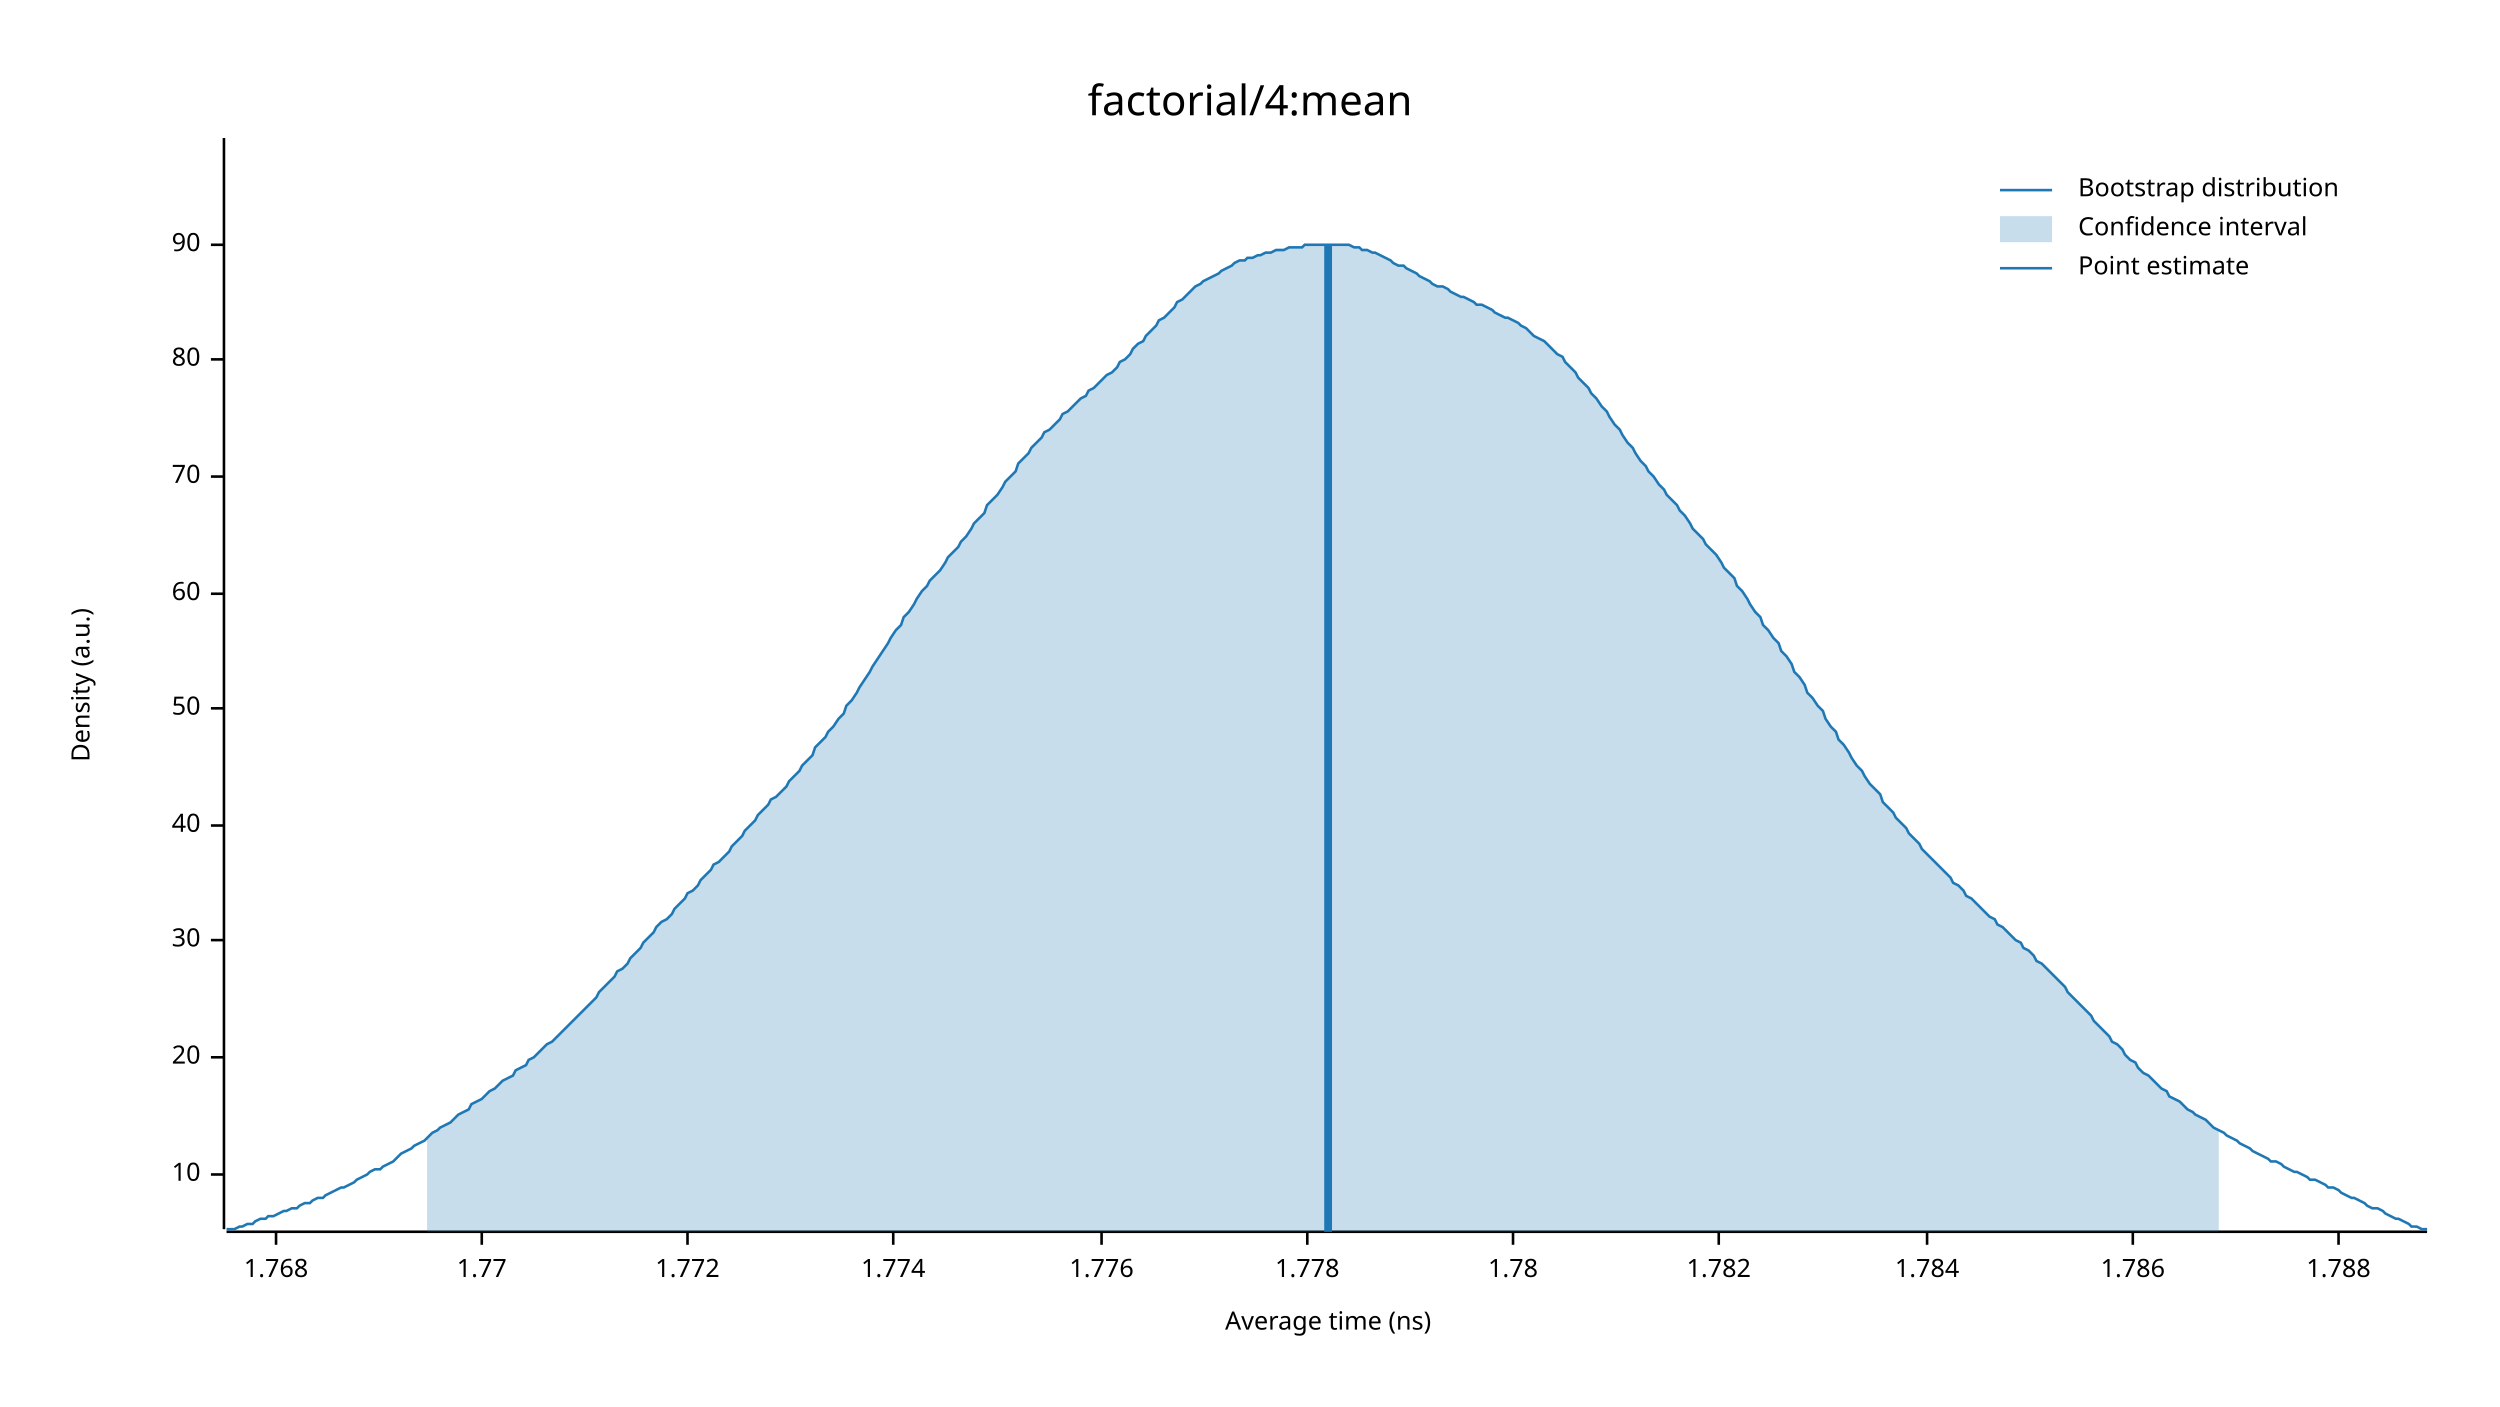
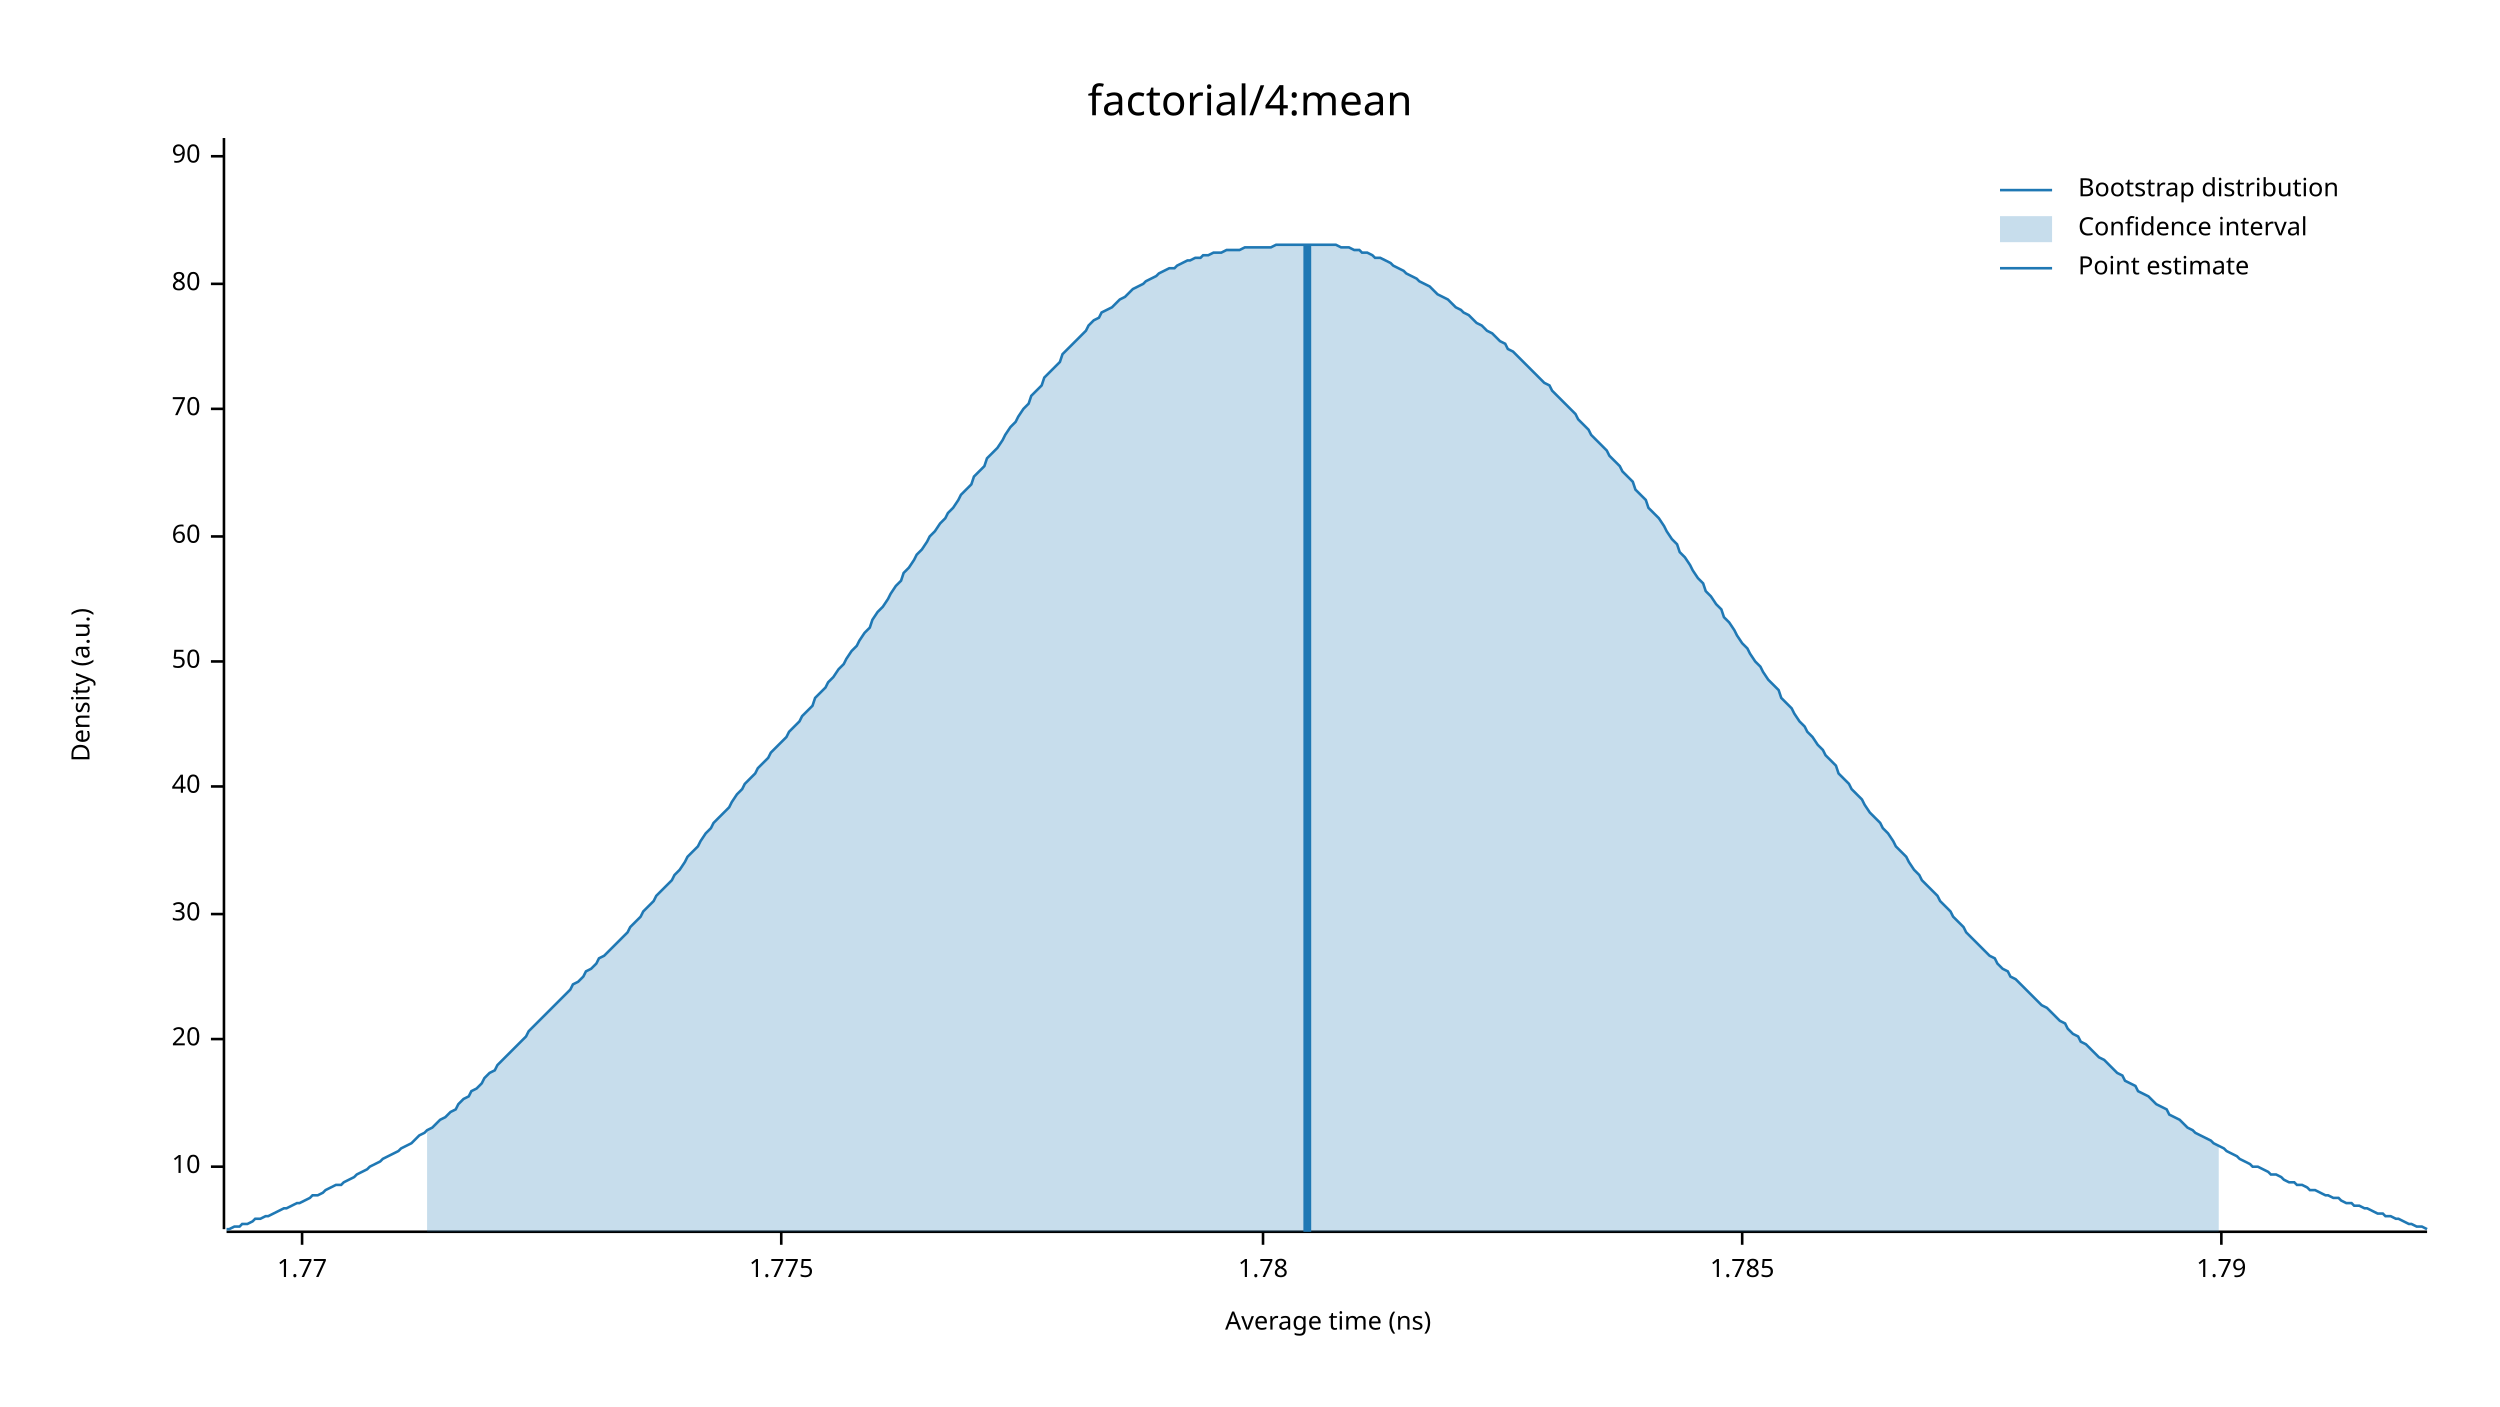
<svg xmlns="http://www.w3.org/2000/svg" width="960" height="540" viewBox="0 0 960 540">
  <text x="480" y="32" dy="0.76em" text-anchor="middle" font-family="sans-serif" font-size="16.129" opacity="1" fill="#000000">
factorial/4:mean
</text>
  <text x="27" y="263" dy="0.76em" text-anchor="middle" font-family="sans-serif" font-size="9.677" opacity="1" fill="#000000" transform="rotate(270, 27, 263)">
Density (a.u.)
</text>
  <text x="510" y="513" dy="-0.5ex" text-anchor="middle" font-family="sans-serif" font-size="9.677" opacity="1" fill="#000000">
Average time (ns)
</text>
  <polyline fill="none" opacity="1" stroke="#000000" stroke-width="1" points="86,53 86,472 " />
-   <text x="77" y="451" dy="0.5ex" text-anchor="end" font-family="sans-serif" font-size="9.677" opacity="1" fill="#000000">
+   <text x="77" y="448" dy="0.5ex" text-anchor="end" font-family="sans-serif" font-size="9.677" opacity="1" fill="#000000">
10
</text>
-   <polyline fill="none" opacity="1" stroke="#000000" stroke-width="1" points="81,451 86,451 " />
-   <text x="77" y="406" dy="0.5ex" text-anchor="end" font-family="sans-serif" font-size="9.677" opacity="1" fill="#000000">
+   <polyline fill="none" opacity="1" stroke="#000000" stroke-width="1" points="81,448 86,448 " />
+   <text x="77" y="399" dy="0.5ex" text-anchor="end" font-family="sans-serif" font-size="9.677" opacity="1" fill="#000000">
20
</text>
-   <polyline fill="none" opacity="1" stroke="#000000" stroke-width="1" points="81,406 86,406 " />
-   <text x="77" y="361" dy="0.5ex" text-anchor="end" font-family="sans-serif" font-size="9.677" opacity="1" fill="#000000">
+   <polyline fill="none" opacity="1" stroke="#000000" stroke-width="1" points="81,399 86,399 " />
+   <text x="77" y="351" dy="0.5ex" text-anchor="end" font-family="sans-serif" font-size="9.677" opacity="1" fill="#000000">
30
</text>
-   <polyline fill="none" opacity="1" stroke="#000000" stroke-width="1" points="81,361 86,361 " />
-   <text x="77" y="317" dy="0.5ex" text-anchor="end" font-family="sans-serif" font-size="9.677" opacity="1" fill="#000000">
+   <polyline fill="none" opacity="1" stroke="#000000" stroke-width="1" points="81,351 86,351 " />
+   <text x="77" y="302" dy="0.5ex" text-anchor="end" font-family="sans-serif" font-size="9.677" opacity="1" fill="#000000">
40
</text>
-   <polyline fill="none" opacity="1" stroke="#000000" stroke-width="1" points="81,317 86,317 " />
-   <text x="77" y="272" dy="0.5ex" text-anchor="end" font-family="sans-serif" font-size="9.677" opacity="1" fill="#000000">
+   <polyline fill="none" opacity="1" stroke="#000000" stroke-width="1" points="81,302 86,302 " />
+   <text x="77" y="254" dy="0.5ex" text-anchor="end" font-family="sans-serif" font-size="9.677" opacity="1" fill="#000000">
50
</text>
-   <polyline fill="none" opacity="1" stroke="#000000" stroke-width="1" points="81,272 86,272 " />
-   <text x="77" y="228" dy="0.5ex" text-anchor="end" font-family="sans-serif" font-size="9.677" opacity="1" fill="#000000">
+   <polyline fill="none" opacity="1" stroke="#000000" stroke-width="1" points="81,254 86,254 " />
+   <text x="77" y="206" dy="0.5ex" text-anchor="end" font-family="sans-serif" font-size="9.677" opacity="1" fill="#000000">
60
</text>
-   <polyline fill="none" opacity="1" stroke="#000000" stroke-width="1" points="81,228 86,228 " />
-   <text x="77" y="183" dy="0.5ex" text-anchor="end" font-family="sans-serif" font-size="9.677" opacity="1" fill="#000000">
+   <polyline fill="none" opacity="1" stroke="#000000" stroke-width="1" points="81,206 86,206 " />
+   <text x="77" y="157" dy="0.5ex" text-anchor="end" font-family="sans-serif" font-size="9.677" opacity="1" fill="#000000">
70
</text>
-   <polyline fill="none" opacity="1" stroke="#000000" stroke-width="1" points="81,183 86,183 " />
-   <text x="77" y="138" dy="0.5ex" text-anchor="end" font-family="sans-serif" font-size="9.677" opacity="1" fill="#000000">
+   <polyline fill="none" opacity="1" stroke="#000000" stroke-width="1" points="81,157 86,157 " />
+   <text x="77" y="109" dy="0.5ex" text-anchor="end" font-family="sans-serif" font-size="9.677" opacity="1" fill="#000000">
80
</text>
-   <polyline fill="none" opacity="1" stroke="#000000" stroke-width="1" points="81,138 86,138 " />
-   <text x="77" y="94" dy="0.5ex" text-anchor="end" font-family="sans-serif" font-size="9.677" opacity="1" fill="#000000">
+   <polyline fill="none" opacity="1" stroke="#000000" stroke-width="1" points="81,109 86,109 " />
+   <text x="77" y="60" dy="0.5ex" text-anchor="end" font-family="sans-serif" font-size="9.677" opacity="1" fill="#000000">
90
</text>
-   <polyline fill="none" opacity="1" stroke="#000000" stroke-width="1" points="81,94 86,94 " />
+   <polyline fill="none" opacity="1" stroke="#000000" stroke-width="1" points="81,60 86,60 " />
  <polyline fill="none" opacity="1" stroke="#000000" stroke-width="1" points="87,473 932,473 " />
-   <text x="106" y="483" dy="0.76em" text-anchor="middle" font-family="sans-serif" font-size="9.677" opacity="1" fill="#000000">
- 1.768
- </text>
-   <polyline fill="none" opacity="1" stroke="#000000" stroke-width="1" points="106,473 106,478 " />
-   <text x="185" y="483" dy="0.76em" text-anchor="middle" font-family="sans-serif" font-size="9.677" opacity="1" fill="#000000">
+   <text x="116" y="483" dy="0.76em" text-anchor="middle" font-family="sans-serif" font-size="9.677" opacity="1" fill="#000000">
1.77
</text>
-   <polyline fill="none" opacity="1" stroke="#000000" stroke-width="1" points="185,473 185,478 " />
-   <text x="264" y="483" dy="0.76em" text-anchor="middle" font-family="sans-serif" font-size="9.677" opacity="1" fill="#000000">
- 1.772
+   <polyline fill="none" opacity="1" stroke="#000000" stroke-width="1" points="116,473 116,478 " />
+   <text x="300" y="483" dy="0.76em" text-anchor="middle" font-family="sans-serif" font-size="9.677" opacity="1" fill="#000000">
+ 1.775
</text>
-   <polyline fill="none" opacity="1" stroke="#000000" stroke-width="1" points="264,473 264,478 " />
-   <text x="343" y="483" dy="0.76em" text-anchor="middle" font-family="sans-serif" font-size="9.677" opacity="1" fill="#000000">
- 1.774
- </text>
-   <polyline fill="none" opacity="1" stroke="#000000" stroke-width="1" points="343,473 343,478 " />
-   <text x="423" y="483" dy="0.76em" text-anchor="middle" font-family="sans-serif" font-size="9.677" opacity="1" fill="#000000">
- 1.776
- </text>
-   <polyline fill="none" opacity="1" stroke="#000000" stroke-width="1" points="423,473 423,478 " />
-   <text x="502" y="483" dy="0.76em" text-anchor="middle" font-family="sans-serif" font-size="9.677" opacity="1" fill="#000000">
- 1.778
- </text>
-   <polyline fill="none" opacity="1" stroke="#000000" stroke-width="1" points="502,473 502,478 " />
-   <text x="581" y="483" dy="0.76em" text-anchor="middle" font-family="sans-serif" font-size="9.677" opacity="1" fill="#000000">
+   <polyline fill="none" opacity="1" stroke="#000000" stroke-width="1" points="300,473 300,478 " />
+   <text x="485" y="483" dy="0.76em" text-anchor="middle" font-family="sans-serif" font-size="9.677" opacity="1" fill="#000000">
1.78
</text>
-   <polyline fill="none" opacity="1" stroke="#000000" stroke-width="1" points="581,473 581,478 " />
-   <text x="660" y="483" dy="0.76em" text-anchor="middle" font-family="sans-serif" font-size="9.677" opacity="1" fill="#000000">
- 1.782
+   <polyline fill="none" opacity="1" stroke="#000000" stroke-width="1" points="485,473 485,478 " />
+   <text x="669" y="483" dy="0.76em" text-anchor="middle" font-family="sans-serif" font-size="9.677" opacity="1" fill="#000000">
+ 1.785
</text>
-   <polyline fill="none" opacity="1" stroke="#000000" stroke-width="1" points="660,473 660,478 " />
-   <text x="740" y="483" dy="0.76em" text-anchor="middle" font-family="sans-serif" font-size="9.677" opacity="1" fill="#000000">
- 1.784
+   <polyline fill="none" opacity="1" stroke="#000000" stroke-width="1" points="669,473 669,478 " />
+   <text x="853" y="483" dy="0.76em" text-anchor="middle" font-family="sans-serif" font-size="9.677" opacity="1" fill="#000000">
+ 1.79
</text>
-   <polyline fill="none" opacity="1" stroke="#000000" stroke-width="1" points="740,473 740,478 " />
-   <text x="819" y="483" dy="0.76em" text-anchor="middle" font-family="sans-serif" font-size="9.677" opacity="1" fill="#000000">
- 1.786
- </text>
-   <polyline fill="none" opacity="1" stroke="#000000" stroke-width="1" points="819,473 819,478 " />
-   <text x="898" y="483" dy="0.76em" text-anchor="middle" font-family="sans-serif" font-size="9.677" opacity="1" fill="#000000">
- 1.788
- </text>
-   <polyline fill="none" opacity="1" stroke="#000000" stroke-width="1" points="898,473 898,478 " />
-   <polyline fill="none" opacity="1" stroke="#1F78B4" stroke-width="1" points="87,472 88,472 90,472 92,471 93,471 95,470 97,470 98,469 100,468 102,468 103,467 105,467 107,466 109,465 110,465 112,464 114,464 115,463 117,462 119,462 120,461 122,460 124,460 125,459 127,458 129,457 131,456 132,456 134,455 136,454 137,453 139,452 141,451 142,450 144,449 146,449 147,448 149,447 151,446 153,444 154,443 156,442 158,441 159,440 161,439 163,438 164,437 166,435 168,434 169,433 171,432 173,431 175,429 176,428 178,427 180,426 181,424 183,423 185,422 186,421 188,419 190,418 191,417 193,415 195,414 197,413 198,411 200,410 202,409 203,407 205,406 207,404 208,403 210,401 212,400 214,398 215,397 217,395 219,393 220,392 222,390 224,388 225,387 227,385 229,383 230,381 232,379 234,377 236,375 237,373 239,372 241,370 242,368 244,366 246,364 247,362 249,360 251,358 252,356 254,354 256,353 258,351 259,349 261,347 263,345 264,343 266,342 268,340 269,338 271,336 273,334 274,332 276,331 278,329 280,327 281,325 283,323 285,321 286,319 288,317 290,315 291,313 293,311 295,309 296,307 298,306 300,304 302,302 303,300 305,298 307,296 308,294 310,292 312,290 313,287 315,285 317,283 318,281 320,279 322,276 324,274 325,271 327,269 329,266 330,264 332,261 334,258 335,256 337,253 339,250 341,247 342,245 344,242 346,240 347,237 349,235 351,232 352,230 354,227 356,225 357,223 359,221 361,219 363,216 364,214 366,212 368,210 369,208 371,206 373,203 374,201 376,199 378,197 379,194 381,192 383,190 385,187 386,185 388,183 390,181 391,178 393,176 395,174 396,172 398,170 400,168 401,166 403,165 405,163 407,161 408,159 410,158 412,156 413,155 415,153 417,152 418,150 420,149 422,147 423,146 425,144 427,143 429,141 430,139 432,138 434,136 435,134 437,132 439,131 440,129 442,127 444,125 445,123 447,122 449,120 451,118 452,116 454,115 456,113 457,112 459,110 461,109 462,108 464,107 466,106 468,105 469,104 471,103 473,102 474,101 476,100 478,100 479,99 481,99 483,98 484,98 486,97 488,97 490,96 491,96 493,96 495,95 496,95 498,95 500,95 501,94 503,94 505,94 506,94 508,94 510,94 512,94 513,94 515,94 517,94 518,94 520,95 522,95 523,96 525,96 527,97 528,97 530,98 532,99 534,100 535,101 537,102 539,102 540,103 542,104 544,105 545,106 547,107 549,108 550,109 552,110 554,110 556,111 557,112 559,113 561,114 562,114 564,115 566,116 567,117 569,117 571,118 573,119 574,120 576,121 578,122 579,122 581,123 583,124 584,125 586,126 588,128 589,129 591,130 593,131 595,133 596,134 598,136 600,137 601,139 603,141 605,143 606,145 608,147 610,149 611,151 613,153 615,156 617,158 618,160 620,163 622,165 623,167 625,170 627,172 628,174 630,177 632,179 633,181 635,183 637,186 639,188 640,190 642,192 644,194 645,196 647,198 649,201 650,203 652,205 654,207 655,209 657,211 659,213 661,216 662,218 664,220 666,222 667,225 669,227 671,230 672,232 674,235 676,237 677,240 679,242 681,245 683,247 684,250 686,252 688,255 689,258 691,260 693,263 694,266 696,268 698,271 700,273 701,276 703,279 705,281 706,284 708,286 710,289 711,291 713,294 715,296 716,298 718,301 720,303 722,305 723,308 725,310 727,312 728,314 730,316 732,318 733,320 735,322 737,324 738,326 740,328 742,330 744,332 745,333 747,335 749,337 750,339 752,340 754,342 755,344 757,345 759,347 760,348 762,350 764,352 766,353 767,355 769,356 771,358 772,359 774,361 776,362 777,364 779,365 781,367 782,369 784,370 786,372 788,374 789,375 791,377 793,379 794,381 796,383 798,385 799,386 801,388 803,390 804,392 806,394 808,396 810,398 811,400 813,401 815,403 816,405 818,407 820,408 821,410 823,412 825,413 827,415 828,416 830,418 832,419 833,421 835,422 837,423 838,424 840,426 842,427 843,428 845,429 847,430 849,432 850,433 852,434 854,435 855,436 857,437 859,438 860,439 862,440 864,441 865,442 867,443 869,444 871,445 872,446 874,446 876,447 877,448 879,449 881,450 882,450 884,451 886,452 887,453 889,453 891,454 893,455 894,456 896,456 898,457 899,458 901,459 903,460 904,460 906,461 908,462 909,463 911,464 913,464 915,465 916,466 918,467 920,468 921,468 923,469 925,470 926,471 928,471 930,472 932,472 " />
-   <polygon opacity="0.25" fill="#1F78B4" points="164,437 166,435 168,434 169,433 171,432 173,431 175,429 176,428 178,427 180,426 181,424 183,423 185,422 186,421 188,419 190,418 191,417 193,415 195,414 197,413 198,411 200,410 202,409 203,407 205,406 207,404 208,403 210,401 212,400 214,398 215,397 217,395 219,393 220,392 222,390 224,388 225,387 227,385 229,383 230,381 232,379 234,377 236,375 237,373 239,372 241,370 242,368 244,366 246,364 247,362 249,360 251,358 252,356 254,354 256,353 258,351 259,349 261,347 263,345 264,343 266,342 268,340 269,338 271,336 273,334 274,332 276,331 278,329 280,327 281,325 283,323 285,321 286,319 288,317 290,315 291,313 293,311 295,309 296,307 298,306 300,304 302,302 303,300 305,298 307,296 308,294 310,292 312,290 313,287 315,285 317,283 318,281 320,279 322,276 324,274 325,271 327,269 329,266 330,264 332,261 334,258 335,256 337,253 339,250 341,247 342,245 344,242 346,240 347,237 349,235 351,232 352,230 354,227 356,225 357,223 359,221 361,219 363,216 364,214 366,212 368,210 369,208 371,206 373,203 374,201 376,199 378,197 379,194 381,192 383,190 385,187 386,185 388,183 390,181 391,178 393,176 395,174 396,172 398,170 400,168 401,166 403,165 405,163 407,161 408,159 410,158 412,156 413,155 415,153 417,152 418,150 420,149 422,147 423,146 425,144 427,143 429,141 430,139 432,138 434,136 435,134 437,132 439,131 440,129 442,127 444,125 445,123 447,122 449,120 451,118 452,116 454,115 456,113 457,112 459,110 461,109 462,108 464,107 466,106 468,105 469,104 471,103 473,102 474,101 476,100 478,100 479,99 481,99 483,98 484,98 486,97 488,97 490,96 491,96 493,96 495,95 496,95 498,95 500,95 501,94 503,94 505,94 506,94 508,94 510,94 512,94 513,94 515,94 517,94 518,94 520,95 522,95 523,96 525,96 527,97 528,97 530,98 532,99 534,100 535,101 537,102 539,102 540,103 542,104 544,105 545,106 547,107 549,108 550,109 552,110 554,110 556,111 557,112 559,113 561,114 562,114 564,115 566,116 567,117 569,117 571,118 573,119 574,120 576,121 578,122 579,122 581,123 583,124 584,125 586,126 588,128 589,129 591,130 593,131 595,133 596,134 598,136 600,137 601,139 603,141 605,143 606,145 608,147 610,149 611,151 613,153 615,156 617,158 618,160 620,163 622,165 623,167 625,170 627,172 628,174 630,177 632,179 633,181 635,183 637,186 639,188 640,190 642,192 644,194 645,196 647,198 649,201 650,203 652,205 654,207 655,209 657,211 659,213 661,216 662,218 664,220 666,222 667,225 669,227 671,230 672,232 674,235 676,237 677,240 679,242 681,245 683,247 684,250 686,252 688,255 689,258 691,260 693,263 694,266 696,268 698,271 700,273 701,276 703,279 705,281 706,284 708,286 710,289 711,291 713,294 715,296 716,298 718,301 720,303 722,305 723,308 725,310 727,312 728,314 730,316 732,318 733,320 735,322 737,324 738,326 740,328 742,330 744,332 745,333 747,335 749,337 750,339 752,340 754,342 755,344 757,345 759,347 760,348 762,350 764,352 766,353 767,355 769,356 771,358 772,359 774,361 776,362 777,364 779,365 781,367 782,369 784,370 786,372 788,374 789,375 791,377 793,379 794,381 796,383 798,385 799,386 801,388 803,390 804,392 806,394 808,396 810,398 811,400 813,401 815,403 816,405 818,407 820,408 821,410 823,412 825,413 827,415 828,416 830,418 832,419 833,421 835,422 837,423 838,424 840,426 842,427 843,428 845,429 847,430 849,432 850,433 852,434 852,473 164,473 " />
-   <polyline fill="none" opacity="1" stroke="#1F78B4" stroke-width="3" points="510,473 510,94 " />
+   <polyline fill="none" opacity="1" stroke="#000000" stroke-width="1" points="853,473 853,478 " />
+   <polyline fill="none" opacity="1" stroke="#1F78B4" stroke-width="1" points="87,472 88,472 90,471 92,471 93,470 95,470 97,469 98,468 100,468 102,467 103,467 105,466 107,465 109,464 110,464 112,463 114,462 115,462 117,461 119,460 120,459 122,459 124,458 125,457 127,456 129,455 131,455 132,454 134,453 136,452 137,451 139,450 141,449 142,448 144,447 146,446 147,445 149,444 151,443 153,442 154,441 156,440 158,439 159,438 161,436 163,435 164,434 166,433 168,431 169,430 171,429 173,427 175,426 176,424 178,422 180,421 181,419 183,418 185,416 186,414 188,412 190,411 191,409 193,407 195,405 197,403 198,402 200,400 202,398 203,396 205,394 207,392 208,391 210,389 212,387 214,385 215,384 217,382 219,380 220,378 222,377 224,375 225,373 227,372 229,370 230,368 232,367 234,365 236,363 237,362 239,360 241,358 242,356 244,354 246,352 247,350 249,348 251,346 252,344 254,342 256,340 258,338 259,336 261,334 263,331 264,329 266,327 268,325 269,323 271,320 273,318 274,316 276,314 278,312 280,310 281,308 283,305 285,303 286,301 288,299 290,297 291,295 293,293 295,291 296,289 298,287 300,285 302,283 303,281 305,279 307,277 308,275 310,273 312,271 313,268 315,266 317,264 318,262 320,260 322,257 324,255 325,253 327,250 329,248 330,246 332,243 334,241 335,238 337,235 339,233 341,230 342,228 344,225 346,223 347,220 349,218 351,215 352,213 354,211 356,208 357,206 359,204 361,201 363,199 364,197 366,195 368,192 369,190 371,188 373,186 374,183 376,181 378,179 379,176 381,174 383,172 385,169 386,167 388,164 390,162 391,160 393,157 395,155 396,152 398,150 400,148 401,145 403,143 405,141 407,139 408,136 410,134 412,132 413,131 415,129 417,127 418,125 420,123 422,122 423,120 425,119 427,118 429,116 430,115 432,114 434,112 435,111 437,110 439,109 440,108 442,107 444,106 445,105 447,104 449,103 451,103 452,102 454,101 456,100 457,100 459,99 461,99 462,98 464,98 466,97 468,97 469,97 471,96 473,96 474,96 476,96 478,95 479,95 481,95 483,95 484,95 486,95 488,95 490,94 491,94 493,94 495,94 496,94 498,94 500,94 501,94 503,94 505,94 506,94 508,94 510,94 512,94 513,94 515,95 517,95 518,95 520,96 522,96 523,97 525,97 527,98 528,99 530,99 532,100 534,101 535,102 537,103 539,104 540,105 542,106 544,107 545,108 547,109 549,110 550,111 552,113 554,114 556,115 557,116 559,118 561,119 562,120 564,121 566,123 567,124 569,125 571,127 573,128 574,129 576,131 578,132 579,134 581,135 583,137 584,138 586,140 588,142 589,143 591,145 593,147 595,148 596,150 598,152 600,154 601,155 603,157 605,159 606,161 608,163 610,165 611,167 613,169 615,171 617,173 618,175 620,177 622,179 623,181 625,183 627,185 628,188 630,190 632,192 633,195 635,197 637,199 639,202 640,204 642,207 644,209 645,212 647,214 649,217 650,219 652,222 654,224 655,227 657,229 659,232 661,234 662,237 664,239 666,242 667,244 669,247 671,249 672,251 674,254 676,256 677,258 679,261 681,263 683,265 684,268 686,270 688,272 689,274 691,277 693,279 694,281 696,283 698,286 700,288 701,290 703,292 705,294 706,297 708,299 710,301 711,303 713,305 715,307 716,309 718,312 720,314 722,316 723,318 725,320 727,323 728,325 730,327 732,329 733,331 735,334 737,336 738,338 740,340 742,342 744,344 745,346 747,348 749,350 750,352 752,354 754,356 755,358 757,360 759,362 760,363 762,365 764,367 766,368 767,370 769,372 771,373 772,375 774,376 776,378 777,379 779,381 781,383 782,384 784,386 786,387 788,389 789,390 791,392 793,393 794,395 796,397 798,398 799,400 801,401 803,403 804,404 806,406 808,407 810,409 811,410 813,412 815,413 816,415 818,416 820,417 821,419 823,420 825,421 827,423 828,424 830,425 832,426 833,428 835,429 837,430 838,431 840,433 842,434 843,435 845,436 847,437 849,438 850,439 852,440 854,441 855,442 857,443 859,444 860,445 862,446 864,447 865,448 867,448 869,449 871,450 872,451 874,451 876,452 877,453 879,454 881,454 882,455 884,455 886,456 887,457 889,457 891,458 893,459 894,459 896,460 898,460 899,461 901,462 903,462 904,463 906,463 908,464 909,464 911,465 913,466 915,466 916,467 918,467 920,468 921,468 923,469 925,470 926,470 928,471 930,471 932,472 " />
+   <polygon opacity="0.25" fill="#1F78B4" points="164,434 166,433 168,431 169,430 171,429 173,427 175,426 176,424 178,422 180,421 181,419 183,418 185,416 186,414 188,412 190,411 191,409 193,407 195,405 197,403 198,402 200,400 202,398 203,396 205,394 207,392 208,391 210,389 212,387 214,385 215,384 217,382 219,380 220,378 222,377 224,375 225,373 227,372 229,370 230,368 232,367 234,365 236,363 237,362 239,360 241,358 242,356 244,354 246,352 247,350 249,348 251,346 252,344 254,342 256,340 258,338 259,336 261,334 263,331 264,329 266,327 268,325 269,323 271,320 273,318 274,316 276,314 278,312 280,310 281,308 283,305 285,303 286,301 288,299 290,297 291,295 293,293 295,291 296,289 298,287 300,285 302,283 303,281 305,279 307,277 308,275 310,273 312,271 313,268 315,266 317,264 318,262 320,260 322,257 324,255 325,253 327,250 329,248 330,246 332,243 334,241 335,238 337,235 339,233 341,230 342,228 344,225 346,223 347,220 349,218 351,215 352,213 354,211 356,208 357,206 359,204 361,201 363,199 364,197 366,195 368,192 369,190 371,188 373,186 374,183 376,181 378,179 379,176 381,174 383,172 385,169 386,167 388,164 390,162 391,160 393,157 395,155 396,152 398,150 400,148 401,145 403,143 405,141 407,139 408,136 410,134 412,132 413,131 415,129 417,127 418,125 420,123 422,122 423,120 425,119 427,118 429,116 430,115 432,114 434,112 435,111 437,110 439,109 440,108 442,107 444,106 445,105 447,104 449,103 451,103 452,102 454,101 456,100 457,100 459,99 461,99 462,98 464,98 466,97 468,97 469,97 471,96 473,96 474,96 476,96 478,95 479,95 481,95 483,95 484,95 486,95 488,95 490,94 491,94 493,94 495,94 496,94 498,94 500,94 501,94 503,94 505,94 506,94 508,94 510,94 512,94 513,94 515,95 517,95 518,95 520,96 522,96 523,97 525,97 527,98 528,99 530,99 532,100 534,101 535,102 537,103 539,104 540,105 542,106 544,107 545,108 547,109 549,110 550,111 552,113 554,114 556,115 557,116 559,118 561,119 562,120 564,121 566,123 567,124 569,125 571,127 573,128 574,129 576,131 578,132 579,134 581,135 583,137 584,138 586,140 588,142 589,143 591,145 593,147 595,148 596,150 598,152 600,154 601,155 603,157 605,159 606,161 608,163 610,165 611,167 613,169 615,171 617,173 618,175 620,177 622,179 623,181 625,183 627,185 628,188 630,190 632,192 633,195 635,197 637,199 639,202 640,204 642,207 644,209 645,212 647,214 649,217 650,219 652,222 654,224 655,227 657,229 659,232 661,234 662,237 664,239 666,242 667,244 669,247 671,249 672,251 674,254 676,256 677,258 679,261 681,263 683,265 684,268 686,270 688,272 689,274 691,277 693,279 694,281 696,283 698,286 700,288 701,290 703,292 705,294 706,297 708,299 710,301 711,303 713,305 715,307 716,309 718,312 720,314 722,316 723,318 725,320 727,323 728,325 730,327 732,329 733,331 735,334 737,336 738,338 740,340 742,342 744,344 745,346 747,348 749,350 750,352 752,354 754,356 755,358 757,360 759,362 760,363 762,365 764,367 766,368 767,370 769,372 771,373 772,375 774,376 776,378 777,379 779,381 781,383 782,384 784,386 786,387 788,389 789,390 791,392 793,393 794,395 796,397 798,398 799,400 801,401 803,403 804,404 806,406 808,407 810,409 811,410 813,412 815,413 816,415 818,416 820,417 821,419 823,420 825,421 827,423 828,424 830,425 832,426 833,428 835,429 837,430 838,431 840,433 842,434 843,435 845,436 847,437 849,438 850,439 852,440 852,473 164,473 " />
+   <polyline fill="none" opacity="1" stroke="#1F78B4" stroke-width="3" points="502,473 502,94 " />
  <text x="798" y="68" dy="0.76em" text-anchor="start" font-family="sans-serif" font-size="9.677" opacity="1" fill="#000000">
Bootstrap distribution
</text>
  <text x="798" y="83" dy="0.76em" text-anchor="start" font-family="sans-serif" font-size="9.677" opacity="1" fill="#000000">
Confidence interval
</text>
  <text x="798" y="98" dy="0.76em" text-anchor="start" font-family="sans-serif" font-size="9.677" opacity="1" fill="#000000">
Point estimate
</text>
  <polyline fill="none" opacity="1" stroke="#1F78B4" stroke-width="1" points="768,73 788,73 " />
  <rect x="768" y="83" width="20" height="10" opacity="0.25" fill="#1F78B4" stroke="none" />
  <polyline fill="none" opacity="1" stroke="#1F78B4" stroke-width="1" points="768,103 788,103 " />
</svg>
